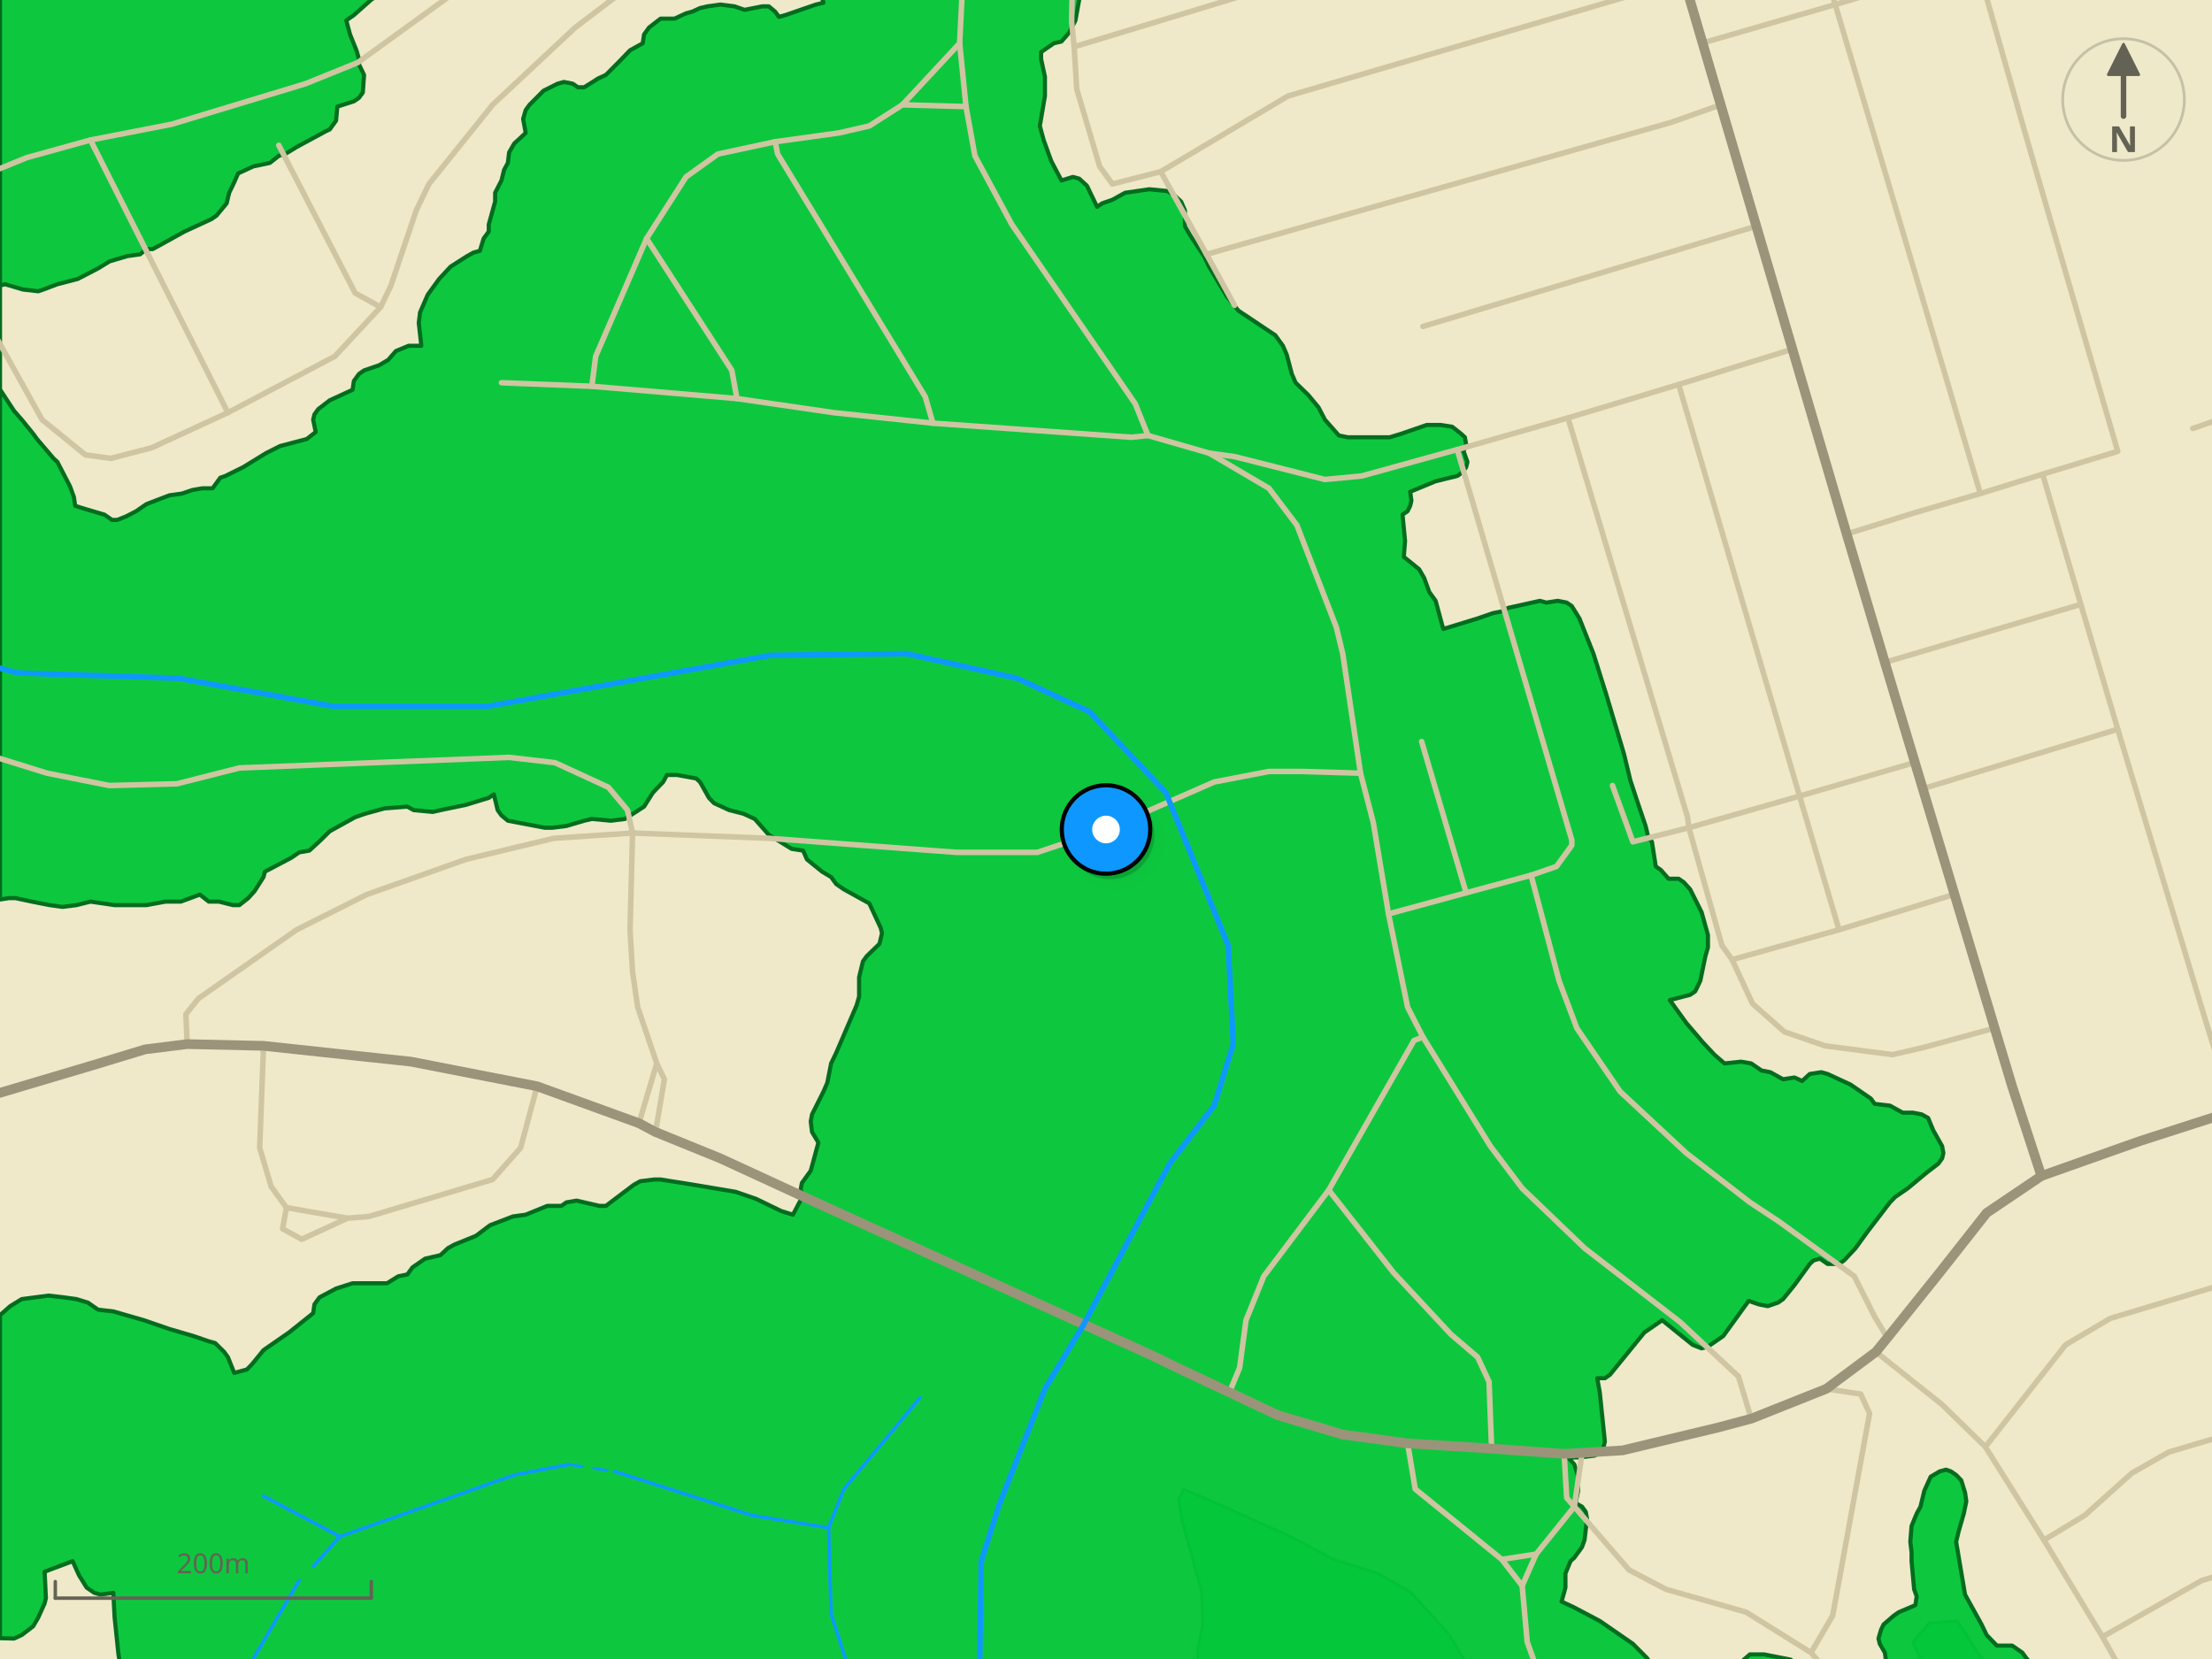
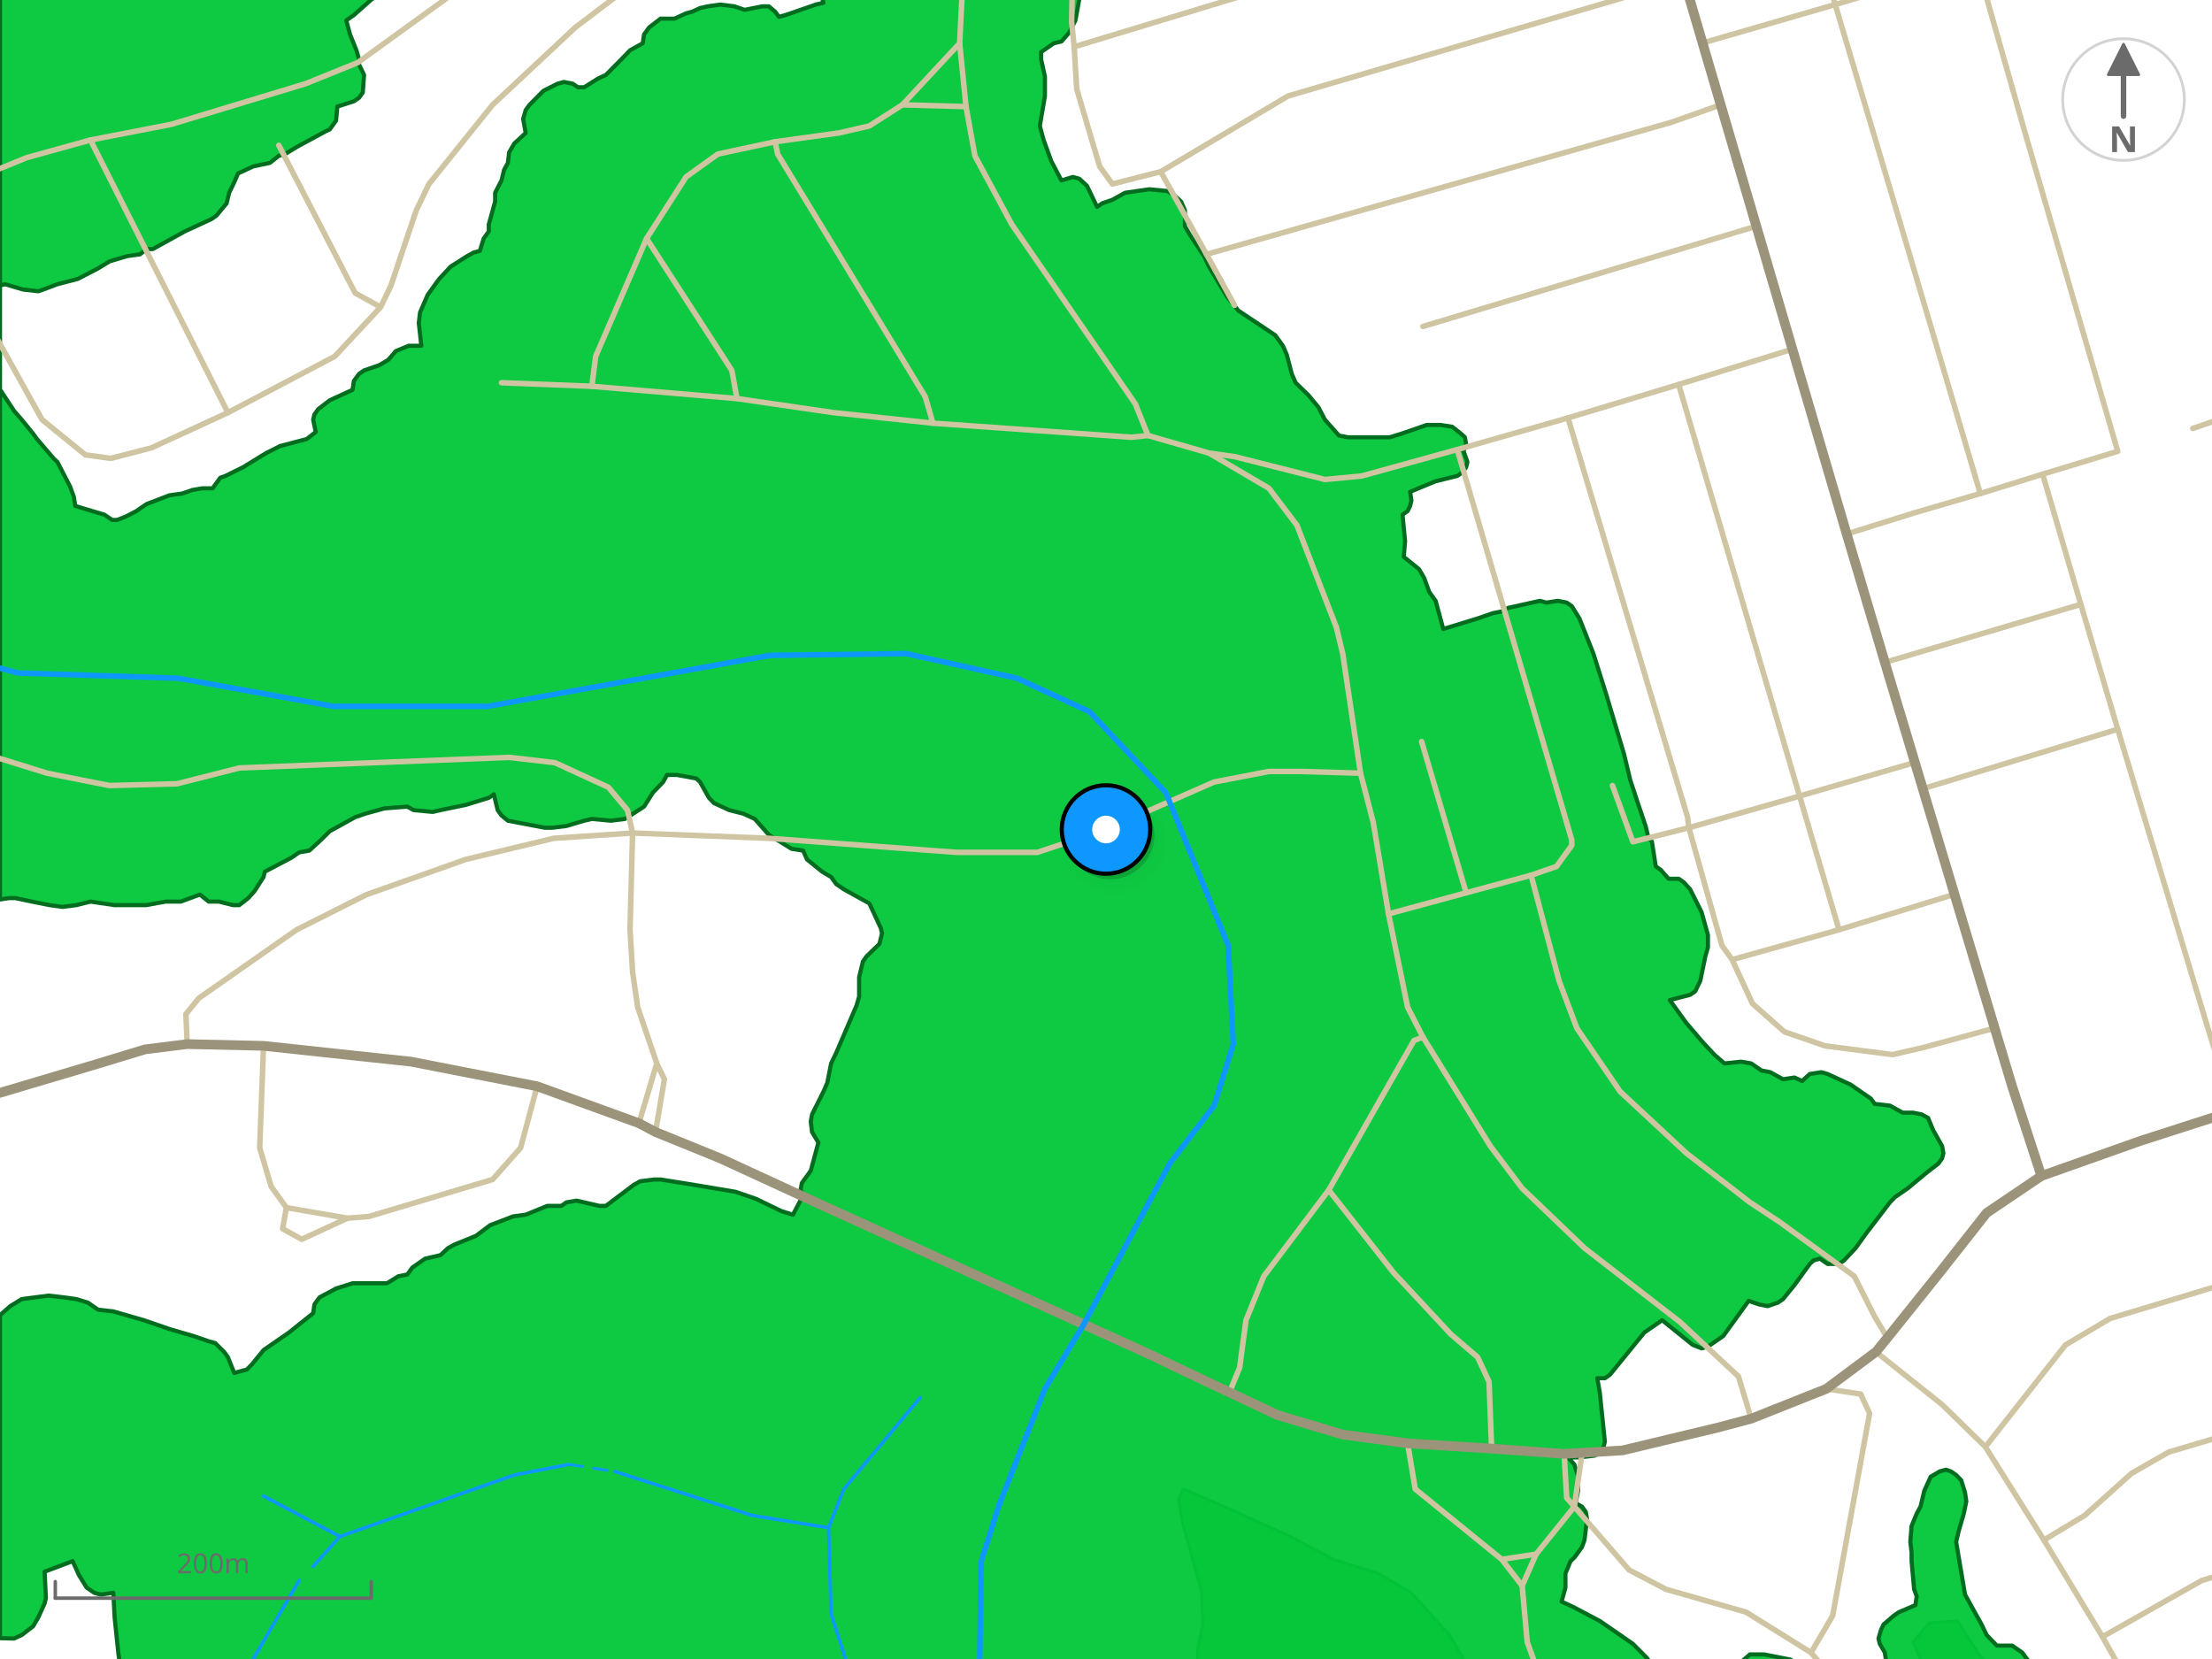
<svg xmlns="http://www.w3.org/2000/svg" viewBox="0 0 800 600" width="800" height="600">
  <defs>
    <filter id="mshad" x="-40%" y="-40%" width="180%" height="180%">
      <feDropShadow dx="1.5" dy="2" stdDeviation="2.5" flood-color="#00000033" />
    </filter>
    <style>text { font-family: Archivo, sans-serif; }</style>
  </defs>
-   <rect width="800" height="600" fill="#EFE9C9" />
+   <rect width="800" height="600" fill="#FFFFFF" />
  <path fill="#03C739" fill-opacity="0.85" stroke="#026D1F" stroke-width="1" stroke-linejoin="round" stroke-linecap="round" d="M796.55,699.98L795.37,698.19L788.46,691.19L779.72,685.47L769.59,676.56L764.53,667.66L759.01,656.21L747.96,639.03L741.98,625.68L733.69,612.96L725.41,607.23L716.2,598.96L707.92,586.24L697.79,586.88L691.81,593.87L694.11,598.96L718.96,628.22L727.71,643.49L736.91,656.84L750.26,657.48L752.1,687.37L766.83,695.01L783.47,699.98Z" />
  <path fill="#03C739" fill-opacity="0.85" stroke="#026D1F" stroke-width="1" stroke-linejoin="round" stroke-linecap="round" d="M545.48,699.98L548.67,689.92L548.67,666.38L544.98,649.21L531.64,604.05L524.27,591.33L510.46,576.06L498.5,569.07L482.39,563.98L466.74,555.71L442.8,544.9L428.08,538.54L426.24,542.35L427.62,550.62L434.52,575.43L434.98,587.51L433.14,596.42L433.14,607.23L435.44,621.86L433.14,646.03L429,668.29L424.85,680.38L423.47,693.73L426.7,699.46L427.04,699.98Z" />
  <path fill="#03C739" fill-opacity="0.95" stroke="#026D1F" stroke-width="1.5" stroke-linejoin="round" stroke-linecap="round" d="M0,-100.02L0,325.31L3.25,324.81L5.55,324.81L11.54,326.08L17.98,327.35L22.58,327.99L27.65,327.35L32.71,326.08L41.45,327.35L45.14,327.35L52.96,327.35L59.87,326.08L65.39,326.08L72.29,323.54L75.51,326.08L79.2,326.08L84.26,327.35L86.56,327.35L89.78,324.81L92.08,322.26L95.31,317.18L95.77,315.27L105.43,310.18L108.19,308.27L111.88,307.63L116.02,303.82L119.24,300.64L128.44,295.55L132.13,294.27L139.03,292.37L147.32,291.73L149.62,293L156.52,293.64L159.28,293L168.49,291.09L176.77,288.55L178.61,287.28L179.99,293L181.37,294.91L183.68,296.82L197.02,299.36L199.79,299.36L204.85,298.73L211.29,296.82L214.05,296.18L220.96,296.82L226.02,296.18L232.92,291.73L236.15,286.64L239.83,282.82L241.21,280.28L244.89,280.28L251.8,281.55L253.18,282.82L256.4,288.55L258.24,290.46L263.76,293L268.82,294.27L272.97,296.18L278.03,301.91L286.31,307L290.46,307.63L291.84,310.81L297.36,315.27L300.58,317.18L302.42,319.72L305.19,321.63L314.39,326.72L318.53,335.62L318.99,337.53L318.07,341.35L313.47,345.8L312.09,347.71L310.71,353.43L310.71,360.43L309.79,363.61L302.42,380.79L300.58,384.6L299.2,391.6L297.82,394.78L293.68,403.05L293.22,405.59L293.68,409.41L295.98,413.23L293.22,423.4L290,427.86L289.54,430.4L290.46,432.31L286.78,439.31L282.63,438.03L273.43,433.58L266.06,431.04L250.87,428.49L238.91,426.58L236.61,426.58L231.54,427.22L229.24,428.49L219.12,436.13L216.82,436.13L208.53,434.22L204.85,434.85L203.01,436.13L197.94,436.13L190.12,439.31L185.52,439.94L177.23,443.12L172.17,446.94L164.35,450.12L162.04,451.39L159.28,453.94L153.76,455.21L149.16,458.39L147.32,460.93L144.09,461.57L139.95,464.11L138.11,464.11L133.05,464.11L130.75,464.11L127.52,464.11L121.54,466.02L115.56,469.2L113.72,471.75L113.26,474.93L104.51,481.92L99.91,485.1L95.31,488.29L91.16,493.37L89.32,495.28L84.72,496.55L82.42,490.83L81.04,488.92L77.82,485.74L75.51,485.1L69.99,483.2L61.25,480.65L52.04,477.47L40.99,474.29L35.47,473.66L31.79,471.11L27.65,469.84L23.04,469.2L17.52,468.57L7.86,469.84L3.71,472.38L0,475.65L0,592.47L5.09,592.6L7.86,591.33L12,588.15L13.84,584.97L16.14,579.88L16.6,577.97L16.14,568.43L26.27,564.61L28.57,569.7L31.33,574.16L34.09,576.06L36.39,576.7L40.99,576.06L41.45,584.97L42.84,598.33L43.76,604.05L45.14,609.14L47.9,614.23L50.66,618.04L54.34,625.04L57.1,629.49L61.25,633.31L67.23,640.31L69.07,644.76L71.37,647.94L73.21,648.57L75.51,649.21L78.28,648.57L81.5,649.85L94.39,656.84L96.23,657.48L105.43,658.12L110.49,657.48L127.52,653.03L133.97,650.48L137.65,649.85L143.63,649.85L152.38,650.48L162.96,650.48L171.25,649.85L174.47,649.85L181.84,648.57L184.14,647.3L187.36,644.76L194.26,644.12L200.71,644.12L207.15,642.85L218.2,644.12L220.5,644.12L221.88,645.39L229.24,647.3L240.75,647.94L245.81,648.57L261,647.3L269.29,646.67L277.57,650.48L269.29,660.02L263.76,665.75L261.46,668.93L260.08,672.11L258.24,675.29L256.4,677.83L250.41,680.38L243.51,682.29L241.67,683.56L240.75,685.47L240.29,688.01L240.75,691.83L243.5,699.98L268.66,699.98L269.75,698.19L273.43,691.83L275.27,686.74L278.49,686.1L282.63,684.19L284.47,684.19L285.39,689.92L286.31,692.46L288.16,695.01L291.84,698.82L294.07,699.98L800,699.98L800,686.78L798.59,684.83L794.91,681.65L788.46,677.83L786.62,675.93L777.88,665.75L774.19,663.84L770.05,658.12L766.83,653.03L760.39,640.94L757.62,637.13L752.56,633.31L749.8,632.04L746.12,631.4L745.2,626.31L746.58,623.77L747.04,621.22L746.12,614.23L745.2,611.05L742.44,607.87L737.83,603.41L733.23,600.23L731.39,597.69L727.71,595.15L722.18,595.15L718.5,591.33L716.66,587.51L710.68,576.7L707.46,557.62L708.38,553.8L710.22,547.44L711.14,542.99L710.68,539.81L709.3,535.36L707.46,533.45L705.61,532.17L703.77,531.54L701.47,532.17L698.25,534.08L695.95,539.17L694.57,544.9L693.19,547.44L691.35,551.89L690.89,557.62L691.35,561.43L691.35,564.61L692.27,574.79L693.19,577.34L692.73,580.52L686.74,583.06L684.9,584.33L681.22,587.51L680.3,589.42L679.38,592.6L679.84,594.51L681.68,597.69L682.6,604.05L680.3,607.23L679.84,609.14L680.3,612.96L683.06,618.04L685.36,621.22L691.35,626.31L699.63,633.31L701.47,633.95L703.77,633.31L711.14,628.86L714.82,636.49L716.2,642.21L720.34,648.57L723.1,651.12L724.95,656.84L726.79,659.39L728.63,660.66L732.77,661.93L734.61,665.11L736.91,666.38L739.21,667.02L738.75,675.93L739.21,679.74L740.13,683.56L741.06,691.19L745.66,696.28L749.34,697.55L756.24,699.46L757.75,699.98L696.53,699.98L695.95,697.55L695.03,695.64L697.79,691.83L698.25,689.28L698.25,679.74L699.63,677.2L700.09,675.29L699.63,672.11L698.25,668.29L698.25,665.11L697.79,659.39L695.95,654.94L693.19,651.76L687.66,646.03L684.9,644.76L682.14,644.12L679.84,644.76L673.86,647.94L675.24,645.39L676.62,643.49L677.08,640.94L676.16,636.49L673.86,632.04L667.41,624.4L662.35,615.5L655.45,609.14L649.92,602.14L647.62,600.23L637.96,598.33L632.89,598.33L629.21,601.51L624.61,602.14L622.31,601.51L620.01,602.14L616.78,604.05L614.94,605.96L607.58,610.41L606.2,609.78L601.14,604.05L596.99,601.51L595.61,599.6L590.55,594.51L578.58,586.24L568.92,581.15L564.77,579.24L566.16,574.16L566.16,569.07L568,564.61L569.38,563.34L572.14,559.53L573.06,556.98L573.98,549.35L573.52,546.8L572.14,544.9L569.84,543.62L570.76,539.17L570.76,534.08L569.38,529.63L567.08,527.09L571.22,527.09L576.74,526.45L578.58,525.18L579.96,523.27L580.42,521.36L578.58,503.55L577.66,498.46L580.42,498.46L582.26,497.19L594.69,481.92L596.53,480.65L601.14,477.47L612.18,486.38L615.4,487.65L617.7,487.01L623.23,483.2L632.43,470.47L636.12,471.75L639.34,472.38L643.02,471.11L644.86,469.84L649,464.75L654.53,457.12L655.91,455.84L658.21,455.21L660.97,457.12L665.11,457.12L666.95,455.84L671.1,451.39L675.24,445.67L683.52,434.85L685.36,432.95L689.97,429.77L696.87,424.04L701.01,420.86L702.39,418.95L702.85,417.04L702.39,414.5L699.17,408.77L697.33,404.32L695.03,403.05L691.81,402.41L688.12,402.41L683.52,399.87L678,399.23L676.62,397.32L669.25,392.24L665.11,390.33L660.97,388.42L658.67,387.78L654.53,388.42L651.76,390.96L649,389.69L644.86,390.33L640.26,387.78L637.04,387.15L633.35,384.6L629.67,383.97L623.69,384.6L620.01,381.42L615.86,376.97L609.88,369.97L603.9,361.7L611.26,359.79L613.1,358.52L614.94,354.71L616.78,345.8L617.7,342.62L617.7,338.17L615.4,329.9L611.26,321.63L608.96,319.08L607.12,317.81L603.44,317.81L600.67,314.63L598.83,313.36L597.45,304.45L596.07,302.54L595.15,298.73L591.93,289.19L589.63,282.19L587.33,272.65L580.88,251.02L576.28,236.39L571.22,223.67L568.46,219.21L566.62,217.94L563.39,217.3L559.25,217.94L556.95,217.3L545.44,219.85L543.14,221.12L539.92,221.76L534.4,223.67L521.97,227.48L519.21,217.3L516.91,214.12L515.07,209.03L513.22,205.85L507.7,201.4L508.16,195.68L507.24,186.13L509.08,184.86L510,182.95L510.46,181.04L510,177.86L519.21,174.05L527.03,172.14L528.87,170.87L530.25,168.96L530.71,167.05L529.33,163.23L530.25,160.69L529.79,158.14L528.41,156.87L525.19,154.33L521.05,153.69L515.99,153.69L506.78,156.87L502.64,158.14L498.5,158.14L487.45,158.14L484.23,157.51L479.17,151.78L476.86,147.33L473.18,142.88L468.58,138.42L467.2,135.24L465.36,128.25L463.98,125.06L461.22,121.25L447.87,112.34L443.73,107.25L437.28,96.44L435.44,92.62L430.38,84.99L428.54,81.81L428.54,76.08L427.16,72.9L424.39,70.36L422.09,69.08L415.65,68.45L406.9,69.72L402.3,72.26L398.62,73.54L396.78,74.81L393.1,67.18L390.33,64.63L388.03,63.99L383.89,65.27L380.21,58.27L377.45,50.64L376.07,45.55L377.91,34.73L377.91,27.73L376.53,21.37L376.53,18.83L381.13,15.65L383.89,15.01L386.65,11.83L388.95,7.38L390.33,-0.26L391.72,-12.34L390.79,-17.43L388.95,-21.25L387.11,-22.52L381.59,-23.8L376.53,-23.8L367.32,-26.34L365.02,-27.61L356.27,-29.52L353.05,-29.52L351.21,-28.25L348.91,-23.16L346.61,-22.52L341.55,-19.34L337.86,-16.8L335.56,-12.98L324.98,-16.16L321.29,-19.98L316.23,-23.8L311.17,-25.07L306.57,-24.43L304.27,-23.16L301.04,-20.62L297.36,-15.53L295.98,-7.26L296.44,-4.07L297.82,1.01L295.06,1.65L284.01,5.47L281.71,6.1L280.33,4.2L278.03,2.29L275.73,2.29L269.29,3.56L265.6,2.29L260.54,1.65L255.94,2.29L253.18,2.92L250.41,4.2L248.11,4.83L243.97,6.74L238.91,6.74L234.77,9.92L232.92,12.47L232.46,15.65L227.86,18.19L224.18,22.01L219.12,27.1L216.35,28.37L211.29,31.55L208.99,31.55L207.15,30.28L203.93,29.64L201.63,30.28L196.56,32.82L191.5,37.91L190.12,39.82L189.2,43L190.12,48.09L185.98,51.91L184.14,55.09L183.68,58.91L182.3,61.45L181.37,65.27L179.07,69.72L179.07,72.9L176.77,81.17L176.77,83.72L174.93,86.26L173.55,90.71L171.25,91.35L168.95,92.62L162.96,96.44L158.82,100.89L154.68,106.62L151.92,112.98L151.46,116.79L152.38,125.06L147.78,125.06L143.17,126.97L140.41,130.15L137.19,132.06L131.67,133.97L129.83,135.24L127.98,137.79L127.52,140.97L119.24,144.78L115.1,147.97L113.72,149.87L113.26,151.78L114.18,156.24L110.95,158.78L101.29,161.32L96.23,163.87L87.94,168.96L81.5,172.14L79.66,172.78L76.9,176.59L73.21,176.59L69.53,177.23L65.85,178.5L61.25,179.14L52.96,182.32L49.28,184.86L45.6,186.77L42.38,188.04L40.53,188.04L37.77,186.13L31.33,184.23L27.19,182.95L26.73,179.77L25.35,175.96L20.74,167.05L19.36,165.78L13.38,158.78L12,156.87L7.86,151.78L5.09,148.6L0,140.86L0,103.23L1.87,102.8L8.32,104.71L13.84,105.34L15.68,104.71L20.74,102.8L28.11,100.89L35.47,97.07L39.61,94.53L46.06,92.62L50.66,91.98L52.96,90.08L55.26,90.08L66.77,83.72L76.43,79.26L78.28,77.99L81.96,73.54L82.88,69.72L84.72,65.9L86.1,62.72L91.62,60.18L97.61,58.91L100.83,56.36L103.13,55.72L107.27,53.18L117.86,47.45L119.24,46.82L121.54,43.64L122,38.55L127.98,36.64L129.83,35.37L131.21,33.46L131.67,27.1L129.83,23.28L129.83,21.37L128.9,18.19L126.6,12.47L125.22,7.38L127.98,5.47L134.43,-0.26L142.25,-4.71L147.32,-7.26L150.08,-9.16L151.92,-12.34L156.06,-16.16L160.66,-17.43L163.42,-18.71L168.49,-21.89L169.41,-23.8L169.87,-26.34L171.71,-29.52L175.85,-33.97L177.23,-37.16L177.23,-42.88L179.53,-40.97L181.84,-40.97L189.66,-40.97L197.48,-42.24L202.09,-44.15L207.61,-42.88L214.51,-43.52L220.96,-45.43L226.48,-47.33L234.31,-48.61L237.07,-49.88L239.37,-52.42L245.35,-53.06L247.19,-53.7L249.95,-58.79L255.94,-61.97L257.32,-63.87L258.24,-67.06L259.16,-73.42L262.38,-79.14L262.38,-82.96L266.98,-85.5L268.36,-87.41L270.21,-95.68L270.67,-98.86L274.01,-100.02Z" />
  <path fill="none" stroke="#CFC5A2" stroke-width="2" stroke-linejoin="round" stroke-linecap="round" d="M695.03,285.37L765.91,263.74L798.13,370.61L807.79,401.78L824.36,458.39L763.15,476.84L747.04,486.38L718.04,523.27L739.21,556.98L760.39,591.97L774.65,617.41L784.78,632.67L810.09,672.11L833.57,715.36L851.06,749.07" />
  <path fill="none" stroke="#CFC5A2" stroke-width="2" stroke-linejoin="round" stroke-linecap="round" d="M681.68,239.57L752.56,218.58L765.91,263.74" />
  <path fill="none" stroke="#CFC5A2" stroke-width="2" stroke-linejoin="round" stroke-linecap="round" d="M660.51,502.28L672.94,504.19L676.16,511.18L662.81,584.33L654.99,597.69L709.76,662.57L716.2,682.29L717.12,693.1L713.44,707.09L734.15,712.82L769.59,725.54L779.26,726.17" />
  <path fill="none" stroke="#CFC5A2" stroke-width="2" stroke-linejoin="round" stroke-linecap="round" d="M565.69,525.81L566.62,541.72L569.38,544.9L572.14,525.81" />
  <path fill="none" stroke="#CFC5A2" stroke-width="2" stroke-linejoin="round" stroke-linecap="round" d="M181.37,138.42L214.05,139.7L266.52,144.15L301.5,149.24L337.4,153.05L409.21,158.14L415.19,157.51L437.28,163.87L458.91,176.59L469.04,189.95L483.31,226.85L485.61,236.39L492.05,279.64L470.88,279.01L458.91,279.01L439.12,282.82L420.25,291.09L400,300L375.15,308.27L346.15,308.27L337.4,307.63L278.03,303.18L228.78,301.27L227.86,336.26L228.78,351.52L230.62,364.25L237.53,384.6L231.08,406.23" />
  <path fill="none" stroke="#CFC5A2" stroke-width="2" stroke-linejoin="round" stroke-linecap="round" d="M446.49,110.43L436.36,91.98L604.36,44.27L622.31,37.91" />
  <path fill="none" stroke="#CFC5A2" stroke-width="2" stroke-linejoin="round" stroke-linecap="round" d="M608.96,-7.26L465.82,34.73L419.79,62.09L436.36,91.98" />
  <path fill="none" stroke="#CFC5A2" stroke-width="2" stroke-linejoin="round" stroke-linecap="round" d="M635.19,81.81L514.61,118.07" />
  <path fill="none" stroke="#CFC5A2" stroke-width="2" stroke-linejoin="round" stroke-linecap="round" d="M666.49,-173.93L673.86,-147.85L700.09,-61.97L714.82,-13.62L732.77,49.36L765.91,163.23L738.75,171.5L752.56,218.58" />
  <path fill="none" stroke="#CFC5A2" stroke-width="2" stroke-linejoin="round" stroke-linecap="round" d="M539.46,523.91L538.54,499.73L534.4,490.83L524.73,482.56L504.02,460.3L480.55,430.4L457.07,461.57L450.63,477.47L448.33,494.65L444.65,503.55" />
  <path fill="none" stroke="#CFC5A2" stroke-width="2" stroke-linejoin="round" stroke-linecap="round" d="M633.35,513.09L628.75,497.83L607.58,478.11L573.06,451.39L550.51,429.77L539,414.5L514.61,375.06L511.38,376.33L480.55,430.4" />
  <path fill="none" stroke="#CFC5A2" stroke-width="2" stroke-linejoin="round" stroke-linecap="round" d="M514.15,268.19L530.25,322.9L502.18,330.53L509.08,364.25L514.61,375.06" />
  <path fill="none" stroke="#CFC5A2" stroke-width="2" stroke-linejoin="round" stroke-linecap="round" d="M706.54,323.54L665.11,336.26L650.84,287.91L610.8,299.36L610.34,295.55L567.08,151.15L527.03,162.6L492.51,172.14L479.17,173.41L446.49,165.14L437.28,163.87" />
  <path fill="none" stroke="#CFC5A2" stroke-width="2" stroke-linejoin="round" stroke-linecap="round" d="M692.27,275.83L650.84,287.91L607.12,139.06L567.08,151.15" />
  <path fill="none" stroke="#CFC5A2" stroke-width="2" stroke-linejoin="round" stroke-linecap="round" d="M100.83,52.54L128.44,105.98L137.65,111.07L141.33,103.44L150.54,76.08L155.14,66.54L178.15,37.91L208.07,9.92L231.54,-7.89L241.67,-12.98L237.07,-29.52L205.77,-23.16L189.2,-17.43L168.03,-5.35L129.37,22.64L110.49,30.28L62.17,44.91L32.71,50.64L82.42,149.24L121.08,128.88L137.65,111.07" />
  <path fill="none" stroke="#CFC5A2" stroke-width="2" stroke-linejoin="round" stroke-linecap="round" d="M509.08,522L511.84,538.54L543.14,563.98L555.57,562.07L550.51,573.52L543.14,563.98" />
  <path fill="none" stroke="#CFC5A2" stroke-width="2" stroke-linejoin="round" stroke-linecap="round" d="M194.26,392.87L188.28,415.13L178.15,426.58L133.51,439.94L125.68,440.58L103.59,436.76L98.07,429.13L93.92,415.13L95.31,378.24" />
  <path fill="none" stroke="#CFC5A2" stroke-width="2" stroke-linejoin="round" stroke-linecap="round" d="M615.4,15.65L663.73,1.65L714.82,-13.62L763.61,-28.89L813.32,-44.15L864.87,-60.06" />
  <path fill="none" stroke="#CFC5A2" stroke-width="2" stroke-linejoin="round" stroke-linecap="round" d="M667.87,193.13L692.27,185.5L716.2,178.5L738.75,171.5" />
  <path fill="none" stroke="#CFC5A2" stroke-width="2" stroke-linejoin="round" stroke-linecap="round" d="M648.08,126.34L607.12,139.06" />
  <path fill="none" stroke="#CFC5A2" stroke-width="2" stroke-linejoin="round" stroke-linecap="round" d="M587.79,-78.51L536.7,-47.33L487.45,-15.53L471.34,-65.78L454.77,-123.68L399.08,-107.13L387.11,-104.59L368.24,-105.86L365.02,-103.32L360.88,-74.05L360.42,-50.52L358.58,-38.43L350.29,-14.89L347.99,-2.8L347.07,15.65L349.37,38.55L352.59,56.36L365.94,81.17L410.59,146.06L415.19,157.51" />
  <path fill="none" stroke="#CFC5A2" stroke-width="2" stroke-linejoin="round" stroke-linecap="round" d="M237.07,409.41L240.29,390.33L237.53,384.6" />
  <path fill="none" stroke="#CFC5A2" stroke-width="2" stroke-linejoin="round" stroke-linecap="round" d="M568.92,-144.03L595.15,-152.3L616.78,-158.67L663.73,1.65L687.2,80.53L716.2,178.5" />
  <path fill="none" stroke="#CFC5A2" stroke-width="2" stroke-linejoin="round" stroke-linecap="round" d="M583.18,284.1L590.55,304.45L610.8,299.36L622.77,341.98L626.45,347.07L665.11,336.26" />
  <path fill="none" stroke="#CFC5A2" stroke-width="2" stroke-linejoin="round" stroke-linecap="round" d="M274.35,685.47L276.65,696.91L279.41,709L292.76,744.62L297.82,764.97" />
  <path fill="none" stroke="#CFC5A2" stroke-width="2" stroke-linejoin="round" stroke-linecap="round" d="M133.51,814.58L116.94,758.61" />
  <path fill="none" stroke="#CFC5A2" stroke-width="2" stroke-linejoin="round" stroke-linecap="round" d="M67.69,377.61L67.23,366.79L71.83,361.07L107.27,336.26L132.59,323.54L168.49,310.81L200.25,303.18L228.78,301.27L226.94,293L220.04,284.73L200.71,275.83L184.14,273.92L86.56,277.74L64.01,283.46L39.61,284.1L17.06,279.64L-19.76,268.19L-37.25,261.2L-62.1,248.47" />
  <path fill="none" stroke="#CFC5A2" stroke-width="2" stroke-linejoin="round" stroke-linecap="round" d="M-49.68,-36.52L-44.61,-44.79L-31.27,-74.05L-15.62,-101.41L-4.57,-125.58L-2.27,-135.13L-3.19,-154.21L-11.02,-179.66" />
  <path fill="none" stroke="#CFC5A2" stroke-width="2" stroke-linejoin="round" stroke-linecap="round" d="M682.6,483.83L678,476.2L670.63,461.57L643.48,441.85L632.89,434.85L609.88,417.04L585.95,394.78L570.3,371.88L563.85,354.71L553.73,316.54L562.93,313.36L568.46,305.73L568.46,303.82L527.03,162.6" />
  <path fill="none" stroke="#CFC5A2" stroke-width="2" stroke-linejoin="round" stroke-linecap="round" d="M678.46,488.92L702.39,508L718.04,523.27" />
  <path fill="none" stroke="#CFC5A2" stroke-width="2" stroke-linejoin="round" stroke-linecap="round" d="M721.26,371.88L695.49,378.88L684.44,381.42L660.05,378.24L645.32,373.15L633.81,362.97L626.45,347.07" />
  <path fill="none" stroke="#CFC5A2" stroke-width="2" stroke-linejoin="round" stroke-linecap="round" d="M739.21,556.98L753.94,548.08L770.97,532.81L784.32,525.18L840.01,508.64L853.82,554.44" />
  <path fill="none" stroke="#CFC5A2" stroke-width="2" stroke-linejoin="round" stroke-linecap="round" d="M853.82,554.44L796.29,571.61L760.39,591.97" />
  <path fill="none" stroke="#CFC5A2" stroke-width="2" stroke-linejoin="round" stroke-linecap="round" d="M585.95,666.38L595.15,658.75L582.26,652.39L585.95,666.38L585.95,691.19L581.8,703.28L570.3,721.08L582.72,726.81L598.37,729.99L614.02,727.44L631.51,715.36L637.96,703.91L640.26,693.1L639.8,681.65L632.43,665.75L618.16,658.12L595.15,658.75" />
  <path fill="none" stroke="#CFC5A2" stroke-width="2" stroke-linejoin="round" stroke-linecap="round" d="M349.37,38.55L326.36,37.91L347.07,15.65" />
  <path fill="none" stroke="#CFC5A2" stroke-width="2" stroke-linejoin="round" stroke-linecap="round" d="M326.36,37.91L314.39,45.55L303.34,48.09L280.33,51.27L259.62,55.72L248.11,63.99L233.84,86.26L215.43,128.88L214.05,139.7" />
  <path fill="none" stroke="#CFC5A2" stroke-width="2" stroke-linejoin="round" stroke-linecap="round" d="M233.84,86.26L264.68,133.97L266.52,144.15" />
  <path fill="none" stroke="#CFC5A2" stroke-width="2" stroke-linejoin="round" stroke-linecap="round" d="M337.4,153.05L334.64,143.51L281.25,55.72L280.33,51.27" />
  <path fill="none" stroke="#CFC5A2" stroke-width="2" stroke-linejoin="round" stroke-linecap="round" d="M388.49,16.92L389.41,32.19L397.7,60.18L402.3,66.54L419.79,62.09" />
  <path fill="none" stroke="#CFC5A2" stroke-width="2" stroke-linejoin="round" stroke-linecap="round" d="M388.49,16.92L478.71,-10.44L487.45,-15.53" />
  <path fill="none" stroke="#CFC5A2" stroke-width="2" stroke-linejoin="round" stroke-linecap="round" d="M305.19,-89.96L307.95,-83.6L305.65,-58.15L301.04,-47.97L287.7,-30.16L272.51,-19.98L241.67,-12.98" />
  <path fill="none" stroke="#CFC5A2" stroke-width="2" stroke-linejoin="round" stroke-linecap="round" d="M82.42,149.24L54.8,161.96L40.07,165.78L30.87,164.51L15.22,151.78L-22.98,83.08L-23.44,74.81L-10.55,65.27L9.7,57L32.71,50.64" />
  <path fill="none" stroke="#CFC5A2" stroke-width="2" stroke-linejoin="round" stroke-linecap="round" d="M388.49,-41.61L387.57,8.01L388.49,16.92" />
  <path fill="none" stroke="#CFC5A2" stroke-width="2" stroke-linejoin="round" stroke-linecap="round" d="M654.99,597.69L631.51,583.06L602.52,574.79L589.17,567.79L569.38,544.9L555.57,562.07" />
  <path fill="none" stroke="#CFC5A2" stroke-width="2" stroke-linejoin="round" stroke-linecap="round" d="M582.26,652.39L574.9,640.94L556.03,604.05L552.35,593.87L550.51,573.52" />
  <path fill="none" stroke="#CFC5A2" stroke-width="2" stroke-linejoin="round" stroke-linecap="round" d="M502.18,330.53L496.66,297.46L492.05,279.64" />
  <path fill="none" stroke="#CFC5A2" stroke-width="2" stroke-linejoin="round" stroke-linecap="round" d="M125.68,440.58L109.11,448.21L102.21,444.4L103.59,436.76" />
  <path fill="none" stroke="#CFC5A2" stroke-width="2" stroke-linejoin="round" stroke-linecap="round" d="M360.88,-74.05L388.03,-70.24L389.87,-65.15L388.49,-41.61L471.34,-65.78" />
  <path fill="none" stroke="#CFC5A2" stroke-width="2" stroke-linejoin="round" stroke-linecap="round" d="M237.07,-29.52L248.57,-33.97L265.6,-47.33L288.16,-79.78L305.19,-89.96L324.06,-98.86L338.32,-103.95L362.72,-105.86L365.02,-103.32" />
  <path fill="none" stroke="#CFC5A2" stroke-width="2" stroke-linejoin="round" stroke-linecap="round" d="M793.06,154.96L815.16,147.33" />
  <path fill="none" stroke="#CFC5A2" stroke-width="2" stroke-linejoin="round" stroke-linecap="round" d="M553.73,316.54L530.25,322.9" />
  <path fill="none" stroke="#9B947A" stroke-width="3.5" stroke-linejoin="round" stroke-linecap="round" d="M860.72,385.87L807.79,401.78L774.19,412.59L738.29,425.31L718.5,438.67L701.47,460.3L682.6,483.83L678.46,488.92L660.51,502.28L633.35,513.09L621.39,516.27L586.87,524.54L565.69,525.81L539.46,523.91L509.08,522L485.61,518.82L462.14,511.82L425.77,494.65L416.57,490.19L296.44,435.49L260.54,418.95L237.07,409.41L231.08,406.23L194.26,392.87L148.7,383.97L95.31,378.24L67.69,377.61L52.5,379.51L33.63,385.24L-71.31,416.41" />
  <path fill="none" stroke="#9B947A" stroke-width="3.5" stroke-linejoin="round" stroke-linecap="round" d="M738.29,425.31L727.71,392.87L681.68,239.57L671.1,203.95L667.87,193.13L568.92,-144.03L565.23,-156.12L560.63,-171.39" />
  <path fill="none" stroke="#0E98FF" stroke-width="1" stroke-linejoin="round" stroke-linecap="round" stroke-dasharray="5,4" d="M205.77,529.63L222.34,532.17" />
  <path fill="none" stroke="#0E98FF" stroke-width="1.25" stroke-linejoin="round" stroke-linecap="round" d="M69.99,-55.6L69.07,-18.71" />
  <path fill="none" stroke="#0E98FF" stroke-width="1.25" stroke-linejoin="round" stroke-linecap="round" d="M322.68,-144.03L303.34,-138.31L283.09,-149.12L257.32,-148.49L243.05,-140.22L188.28,-93.14L162.04,-83.6L141.79,-89.96L122,-73.42L110.95,-76.6L100.37,-56.24L101.75,-39.06L93.46,-25.7L69.07,-18.71" />
  <path fill="none" stroke="#0E98FF" stroke-width="1.25" stroke-linejoin="round" stroke-linecap="round" d="M86.56,608.5L108.19,571.61" />
  <path fill="none" stroke="#0E98FF" stroke-width="1.25" stroke-linejoin="round" stroke-linecap="round" d="M113.26,566.52L122.92,555.71" />
  <path fill="none" stroke="#0E98FF" stroke-width="1.25" stroke-linejoin="round" stroke-linecap="round" d="M332.8,505.46L305.19,538.54L299.66,552.53L300.58,583.7L309.33,611.05" />
  <path fill="none" stroke="#0E98FF" stroke-width="1.25" stroke-linejoin="round" stroke-linecap="round" d="M95.31,541.08L122.92,555.71" />
  <path fill="none" stroke="#0E98FF" stroke-width="1.25" stroke-linejoin="round" stroke-linecap="round" d="M122.92,555.71L185.98,533.45L205.77,529.63" />
  <path fill="none" stroke="#0E98FF" stroke-width="1.25" stroke-linejoin="round" stroke-linecap="round" d="M222.34,532.17L272.05,548.08L299.66,552.53" />
  <path fill="none" stroke="#0E98FF" stroke-width="1.25" stroke-linejoin="round" stroke-linecap="round" d="M69.07,-18.71L50.66,-6.62L22.12,-4.71" />
  <path fill="none" stroke="#0E98FF" stroke-width="1.25" stroke-linejoin="round" stroke-linecap="round" d="M309.33,611.05L332.8,642.21L361.8,651.12" />
  <path fill="none" stroke="#0E98FF" stroke-width="2" stroke-linejoin="round" stroke-linecap="round" d="M361.34,544.26L354.89,564.61L353.97,622.5L361.8,651.12L370.08,666.38L402.3,703.28L436.82,773.88" />
  <path fill="none" stroke="#0E98FF" stroke-width="2" stroke-linejoin="round" stroke-linecap="round" d="M44.22,-171.39L47.9,-146.58L33.17,-86.78L-4.11,-46.06L-34.95,-22.52L-84.2,34.09" />
  <path fill="none" stroke="#0E98FF" stroke-width="2" stroke-linejoin="round" stroke-linecap="round" d="M-48.3,228.75L6.47,243.39L64.47,245.29L120.62,255.47L176.31,255.47L278.49,237.02L327.74,236.39L367.78,245.29L394.02,257.38L421.63,286.64L444.19,341.98L446.03,377.61L439.12,399.87L423.01,420.86L391.72,479.38" />
  <path fill="none" stroke="#0E98FF" stroke-width="2" stroke-linejoin="round" stroke-linecap="round" d="M391.72,479.38L377.91,502.28L361.34,544.26" />
  <circle cx="401.5" cy="302" r="16" fill="#00000026" filter="url(#mshad)" />
  <circle cx="400" cy="300" r="16" fill="#0E98FF" stroke="#000000" stroke-width="1.5" />
  <circle cx="400" cy="300" r="5" fill="#FFFFFF" />
-   <g fill="none" stroke="#646254" stroke-width="1.25" stroke-linecap="round">
+   <g fill="none" stroke="#6B6B6B" stroke-width="1.25" stroke-linecap="round">
    <line x1="20" y1="578" x2="134.29" y2="578" />
    <line x1="20" y1="572" x2="20" y2="578" />
    <line x1="134.29" y1="572" x2="134.29" y2="578" />
  </g>
-   <text x="77.14" y="569" fill="#646254" font-size="10" text-anchor="middle">200m</text>
-   <circle cx="768" cy="36" r="22" fill="#EFE9C9" fill-opacity="0.9" stroke="#646254" stroke-opacity="0.3" stroke-width="1" />
-   <g fill="#646254" stroke="#646254" stroke-width="2">
+   <text x="77.14" y="569" fill="#6B6B6B" font-size="10" text-anchor="middle">200m</text>
+   <circle cx="768" cy="36" r="22" fill="#FFFFFF" fill-opacity="0.9" stroke="#6B6B6B" stroke-opacity="0.3" stroke-width="1" />
+   <g fill="#6B6B6B" stroke="#6B6B6B" stroke-width="2">
    <line x1="768" y1="42" x2="768" y2="24" stroke-linecap="round" />
    <polygon points="768,16 762.5,27 773.5,27" stroke-width="1" stroke-linejoin="round" />
  </g>
-   <text x="768" y="55" fill="#646254" font-size="13" text-anchor="middle" font-weight="700">N</text>
+   <text x="768" y="55" fill="#6B6B6B" font-size="13" text-anchor="middle" font-weight="700">N</text>
</svg>
